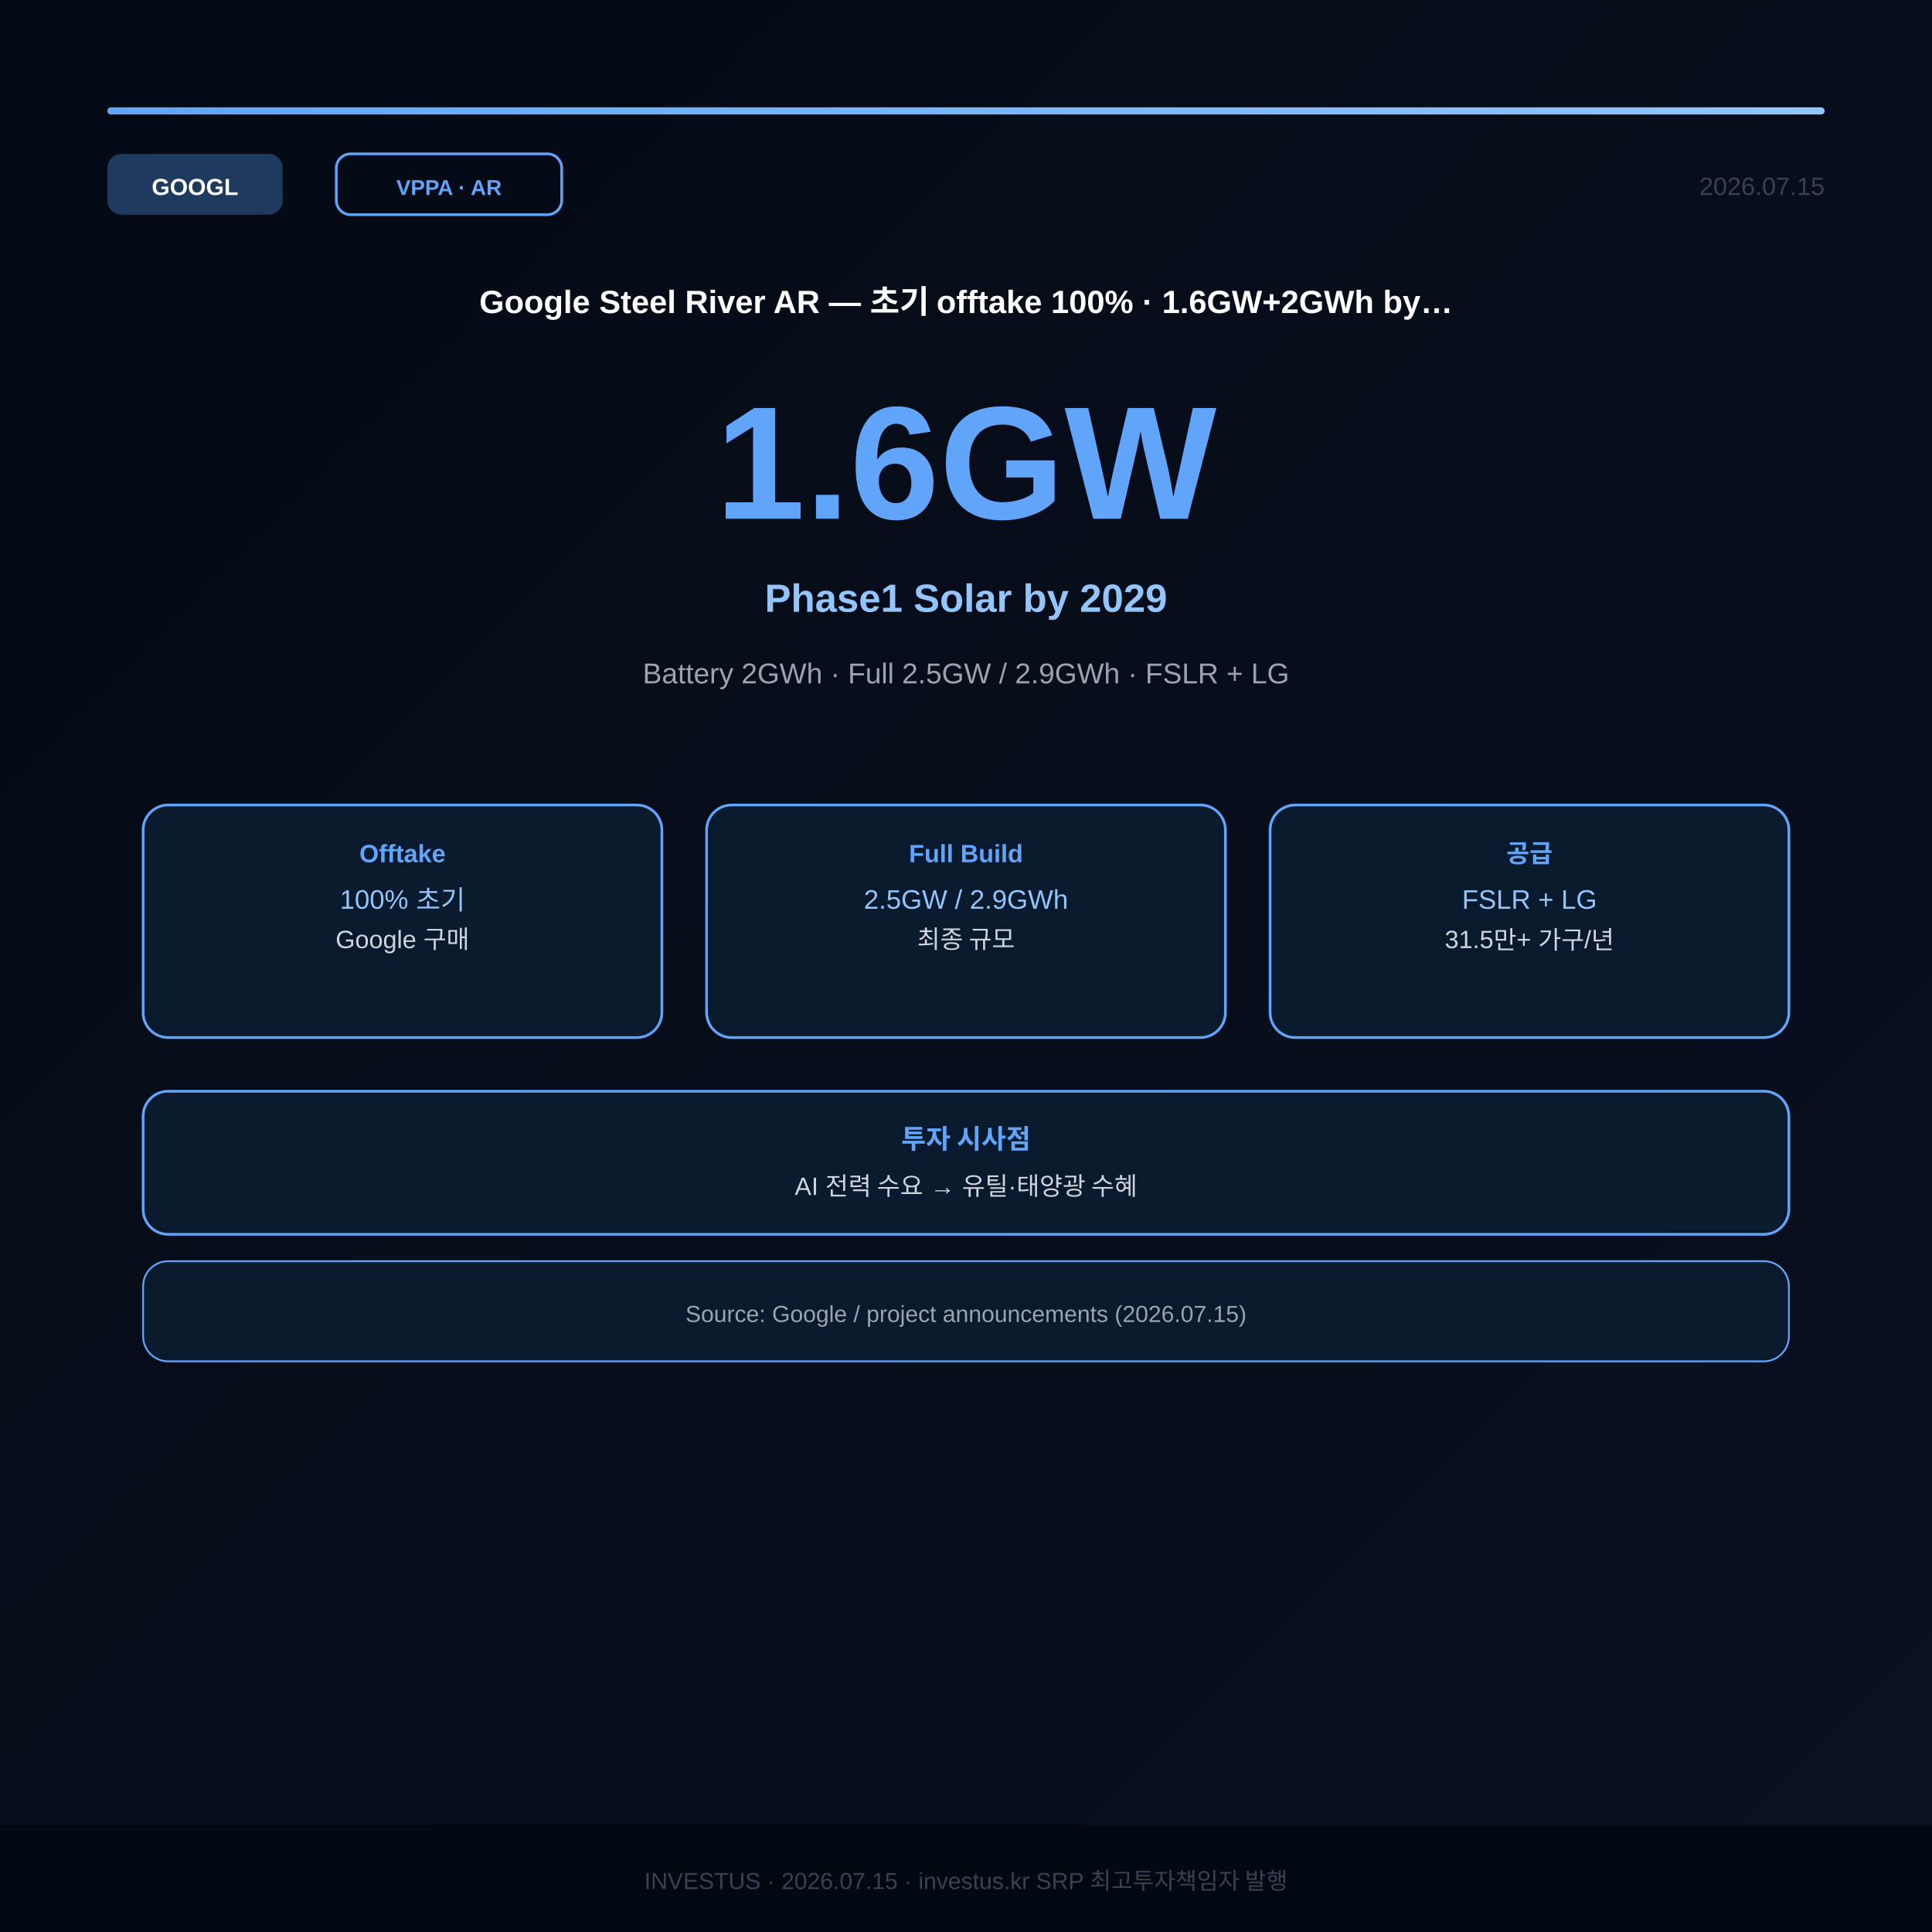
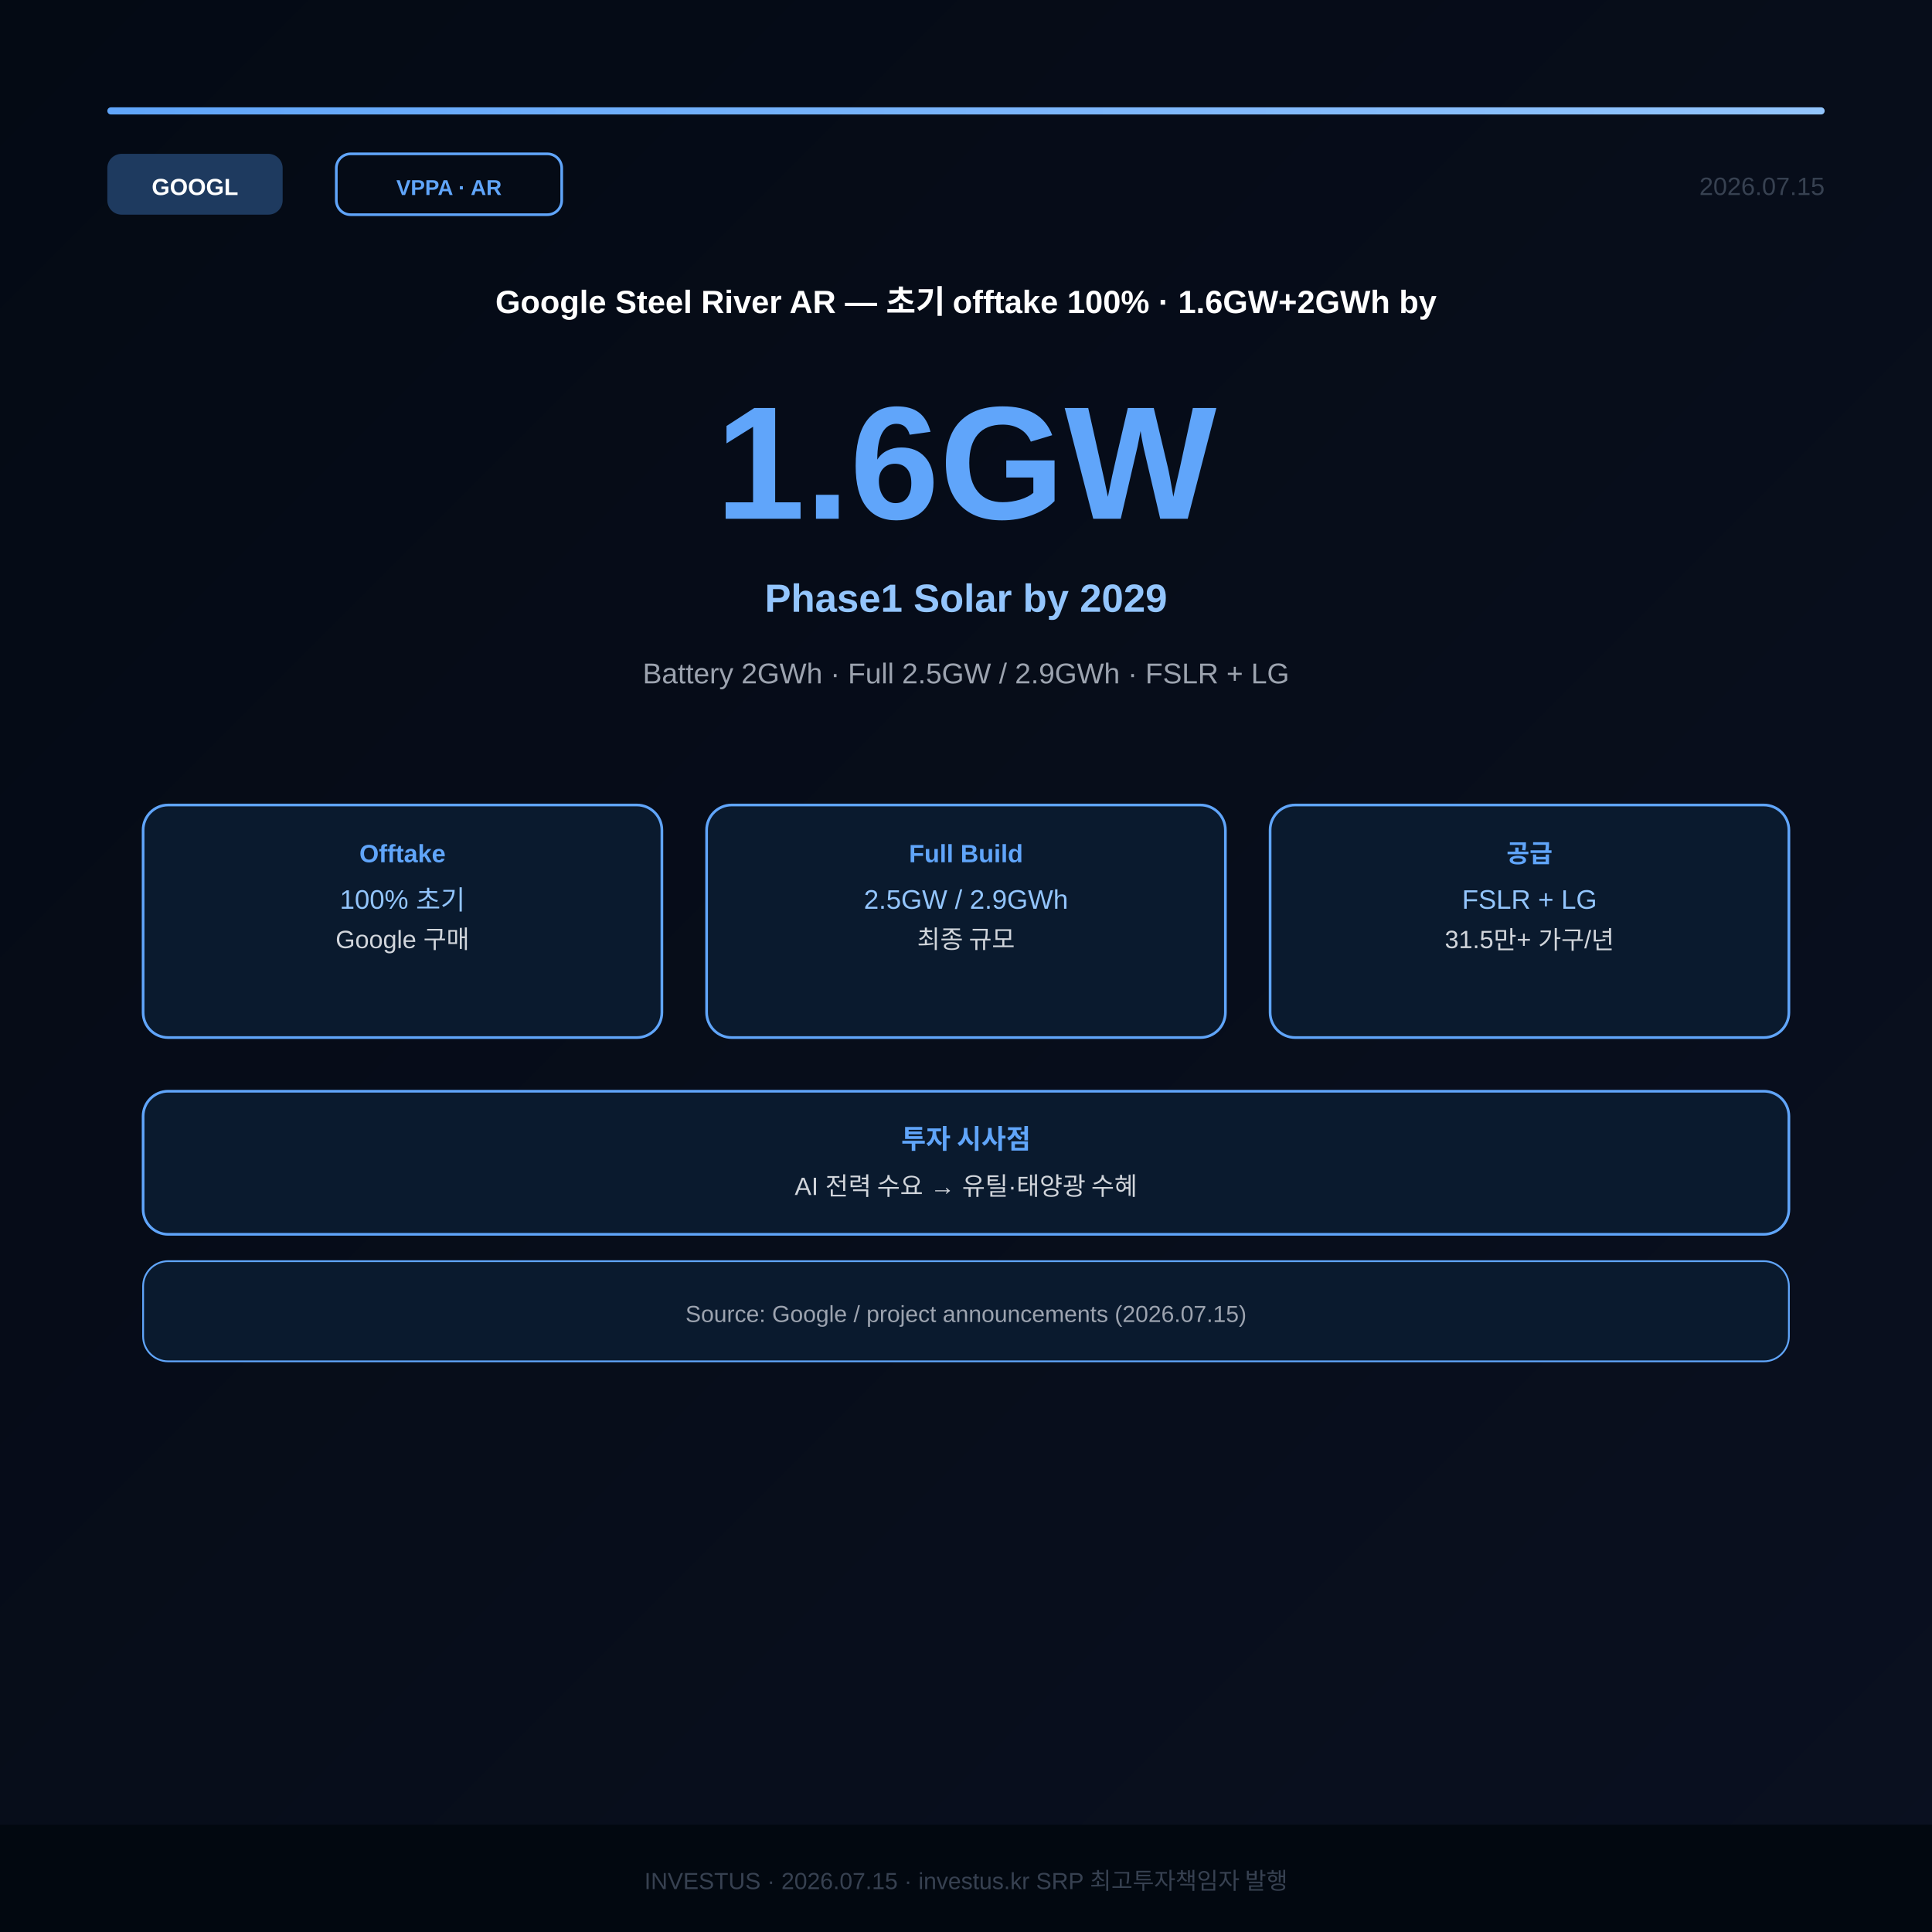
<svg xmlns="http://www.w3.org/2000/svg" viewBox="0 0 1080 1080" width="1080" height="1080">
  <defs>
    <linearGradient id="bg" x1="0%" y1="0%" x2="100%" y2="100%">
      <stop offset="0%" style="stop-color:#040a14" />
      <stop offset="100%" style="stop-color:#0a1020" />
    </linearGradient>
    <linearGradient id="grad" x1="0%" y1="0%" x2="100%" y2="0%">
      <stop offset="0%" style="stop-color:#60a5fa" />
      <stop offset="100%" style="stop-color:#93c5fd" />
    </linearGradient>
  </defs>
  <rect width="1080" height="1080" fill="url(#bg)" />
  <rect x="60" y="60" width="960" height="4" fill="url(#grad)" rx="2" />
  <rect x="60" y="86" width="98" height="34" rx="8" fill="#1e3a5f" />
  <text x="109.0" y="109" font-family="Arial Black, Arial" font-weight="900" font-size="13" fill="#ffffff" text-anchor="middle">GOOGL</text>
  <rect x="188" y="86" width="126" height="34" rx="8" fill="none" stroke="#60a5fa" stroke-width="1.5" />
  <text x="251.0" y="109" font-family="Arial, sans-serif" font-weight="700" font-size="12" fill="#60a5fa" text-anchor="middle">VPPA · AR</text>
  <text x="1020" y="109" font-family="Arial, sans-serif" font-size="14" fill="#374151" text-anchor="end">2026.07.15</text>
-   <text x="540" y="175" font-family="Arial Black, Arial" font-weight="900" font-size="18" fill="#ffffff" text-anchor="middle">Google Steel River AR — 초기 offtake 100% · 1.6GW+2GWh by…</text>
+   <text x="540" y="175" font-family="Arial Black, Arial" font-weight="900" font-size="18" fill="#ffffff" text-anchor="middle">Google Steel River AR — 초기 offtake 100% · 1.6GW+2GWh by</text>
  <text x="540" y="290" font-family="Arial Black, Arial" font-weight="900" font-size="90" fill="#60a5fa" text-anchor="middle">1.6GW</text>
  <text x="540" y="342" font-family="Arial Black, Arial" font-weight="900" font-size="22" fill="#93c5fd" text-anchor="middle">Phase1 Solar by 2029</text>
  <text x="540" y="382" font-family="Arial, sans-serif" font-size="16" fill="#9ca3af" text-anchor="middle">Battery 2GWh · Full 2.5GW / 2.9GWh · FSLR + LG</text>
  <rect x="80" y="450" width="290" height="130" rx="14" fill="#0a1a2e" stroke="#60a5fa" stroke-width="1.5" />
  <text x="225.0" y="482" font-family="Arial Black, Arial" font-weight="900" font-size="14" fill="#60a5fa" text-anchor="middle">Offtake</text>
  <text x="225.0" y="508" font-family="Arial, sans-serif" font-size="15" fill="#93c5fd" text-anchor="middle">100% 초기</text>
  <text x="225.0" y="530" font-family="Arial, sans-serif" font-size="14" fill="#d1d5db" text-anchor="middle">Google 구매</text>
  <rect x="395" y="450" width="290" height="130" rx="14" fill="#0a1a2e" stroke="#60a5fa" stroke-width="1.5" />
  <text x="540.0" y="482" font-family="Arial Black, Arial" font-weight="900" font-size="14" fill="#60a5fa" text-anchor="middle">Full Build</text>
  <text x="540.0" y="508" font-family="Arial, sans-serif" font-size="15" fill="#93c5fd" text-anchor="middle">2.5GW / 2.9GWh</text>
  <text x="540.0" y="530" font-family="Arial, sans-serif" font-size="14" fill="#d1d5db" text-anchor="middle">최종 규모</text>
  <rect x="710" y="450" width="290" height="130" rx="14" fill="#0a1a2e" stroke="#60a5fa" stroke-width="1.5" />
  <text x="855.0" y="482" font-family="Arial Black, Arial" font-weight="900" font-size="14" fill="#60a5fa" text-anchor="middle">공급</text>
  <text x="855.0" y="508" font-family="Arial, sans-serif" font-size="15" fill="#93c5fd" text-anchor="middle">FSLR + LG</text>
  <text x="855.0" y="530" font-family="Arial, sans-serif" font-size="14" fill="#d1d5db" text-anchor="middle">31.5만+ 가구/년</text>
  <rect x="80" y="610" width="920" height="80" rx="14" fill="#0a1a2e" stroke="#60a5fa" stroke-width="1.5" />
  <text x="540" y="642" font-family="Arial Black, Arial" font-weight="900" font-size="15" fill="#60a5fa" text-anchor="middle">투자 시사점</text>
  <text x="540" y="668" font-family="Arial, sans-serif" font-size="14" fill="#d1d5db" text-anchor="middle">AI 전력 수요 → 유틸·태양광 수혜</text>
  <rect x="80" y="705" width="920" height="56" rx="14" fill="#0a1a2e" stroke="#60a5fa" stroke-width="1" />
  <text x="540" y="739" font-family="Arial, sans-serif" font-size="13" fill="#9ca3af" text-anchor="middle">Source: Google / project announcements (2026.07.15)</text>
  <rect x="0" y="1020" width="1080" height="60" fill="#020810" />
  <text x="540" y="1056" font-family="Arial, sans-serif" font-size="13" fill="#374151" text-anchor="middle">INVESTUS · 2026.07.15 · investus.kr SRP 최고투자책임자 발행</text>
</svg>
